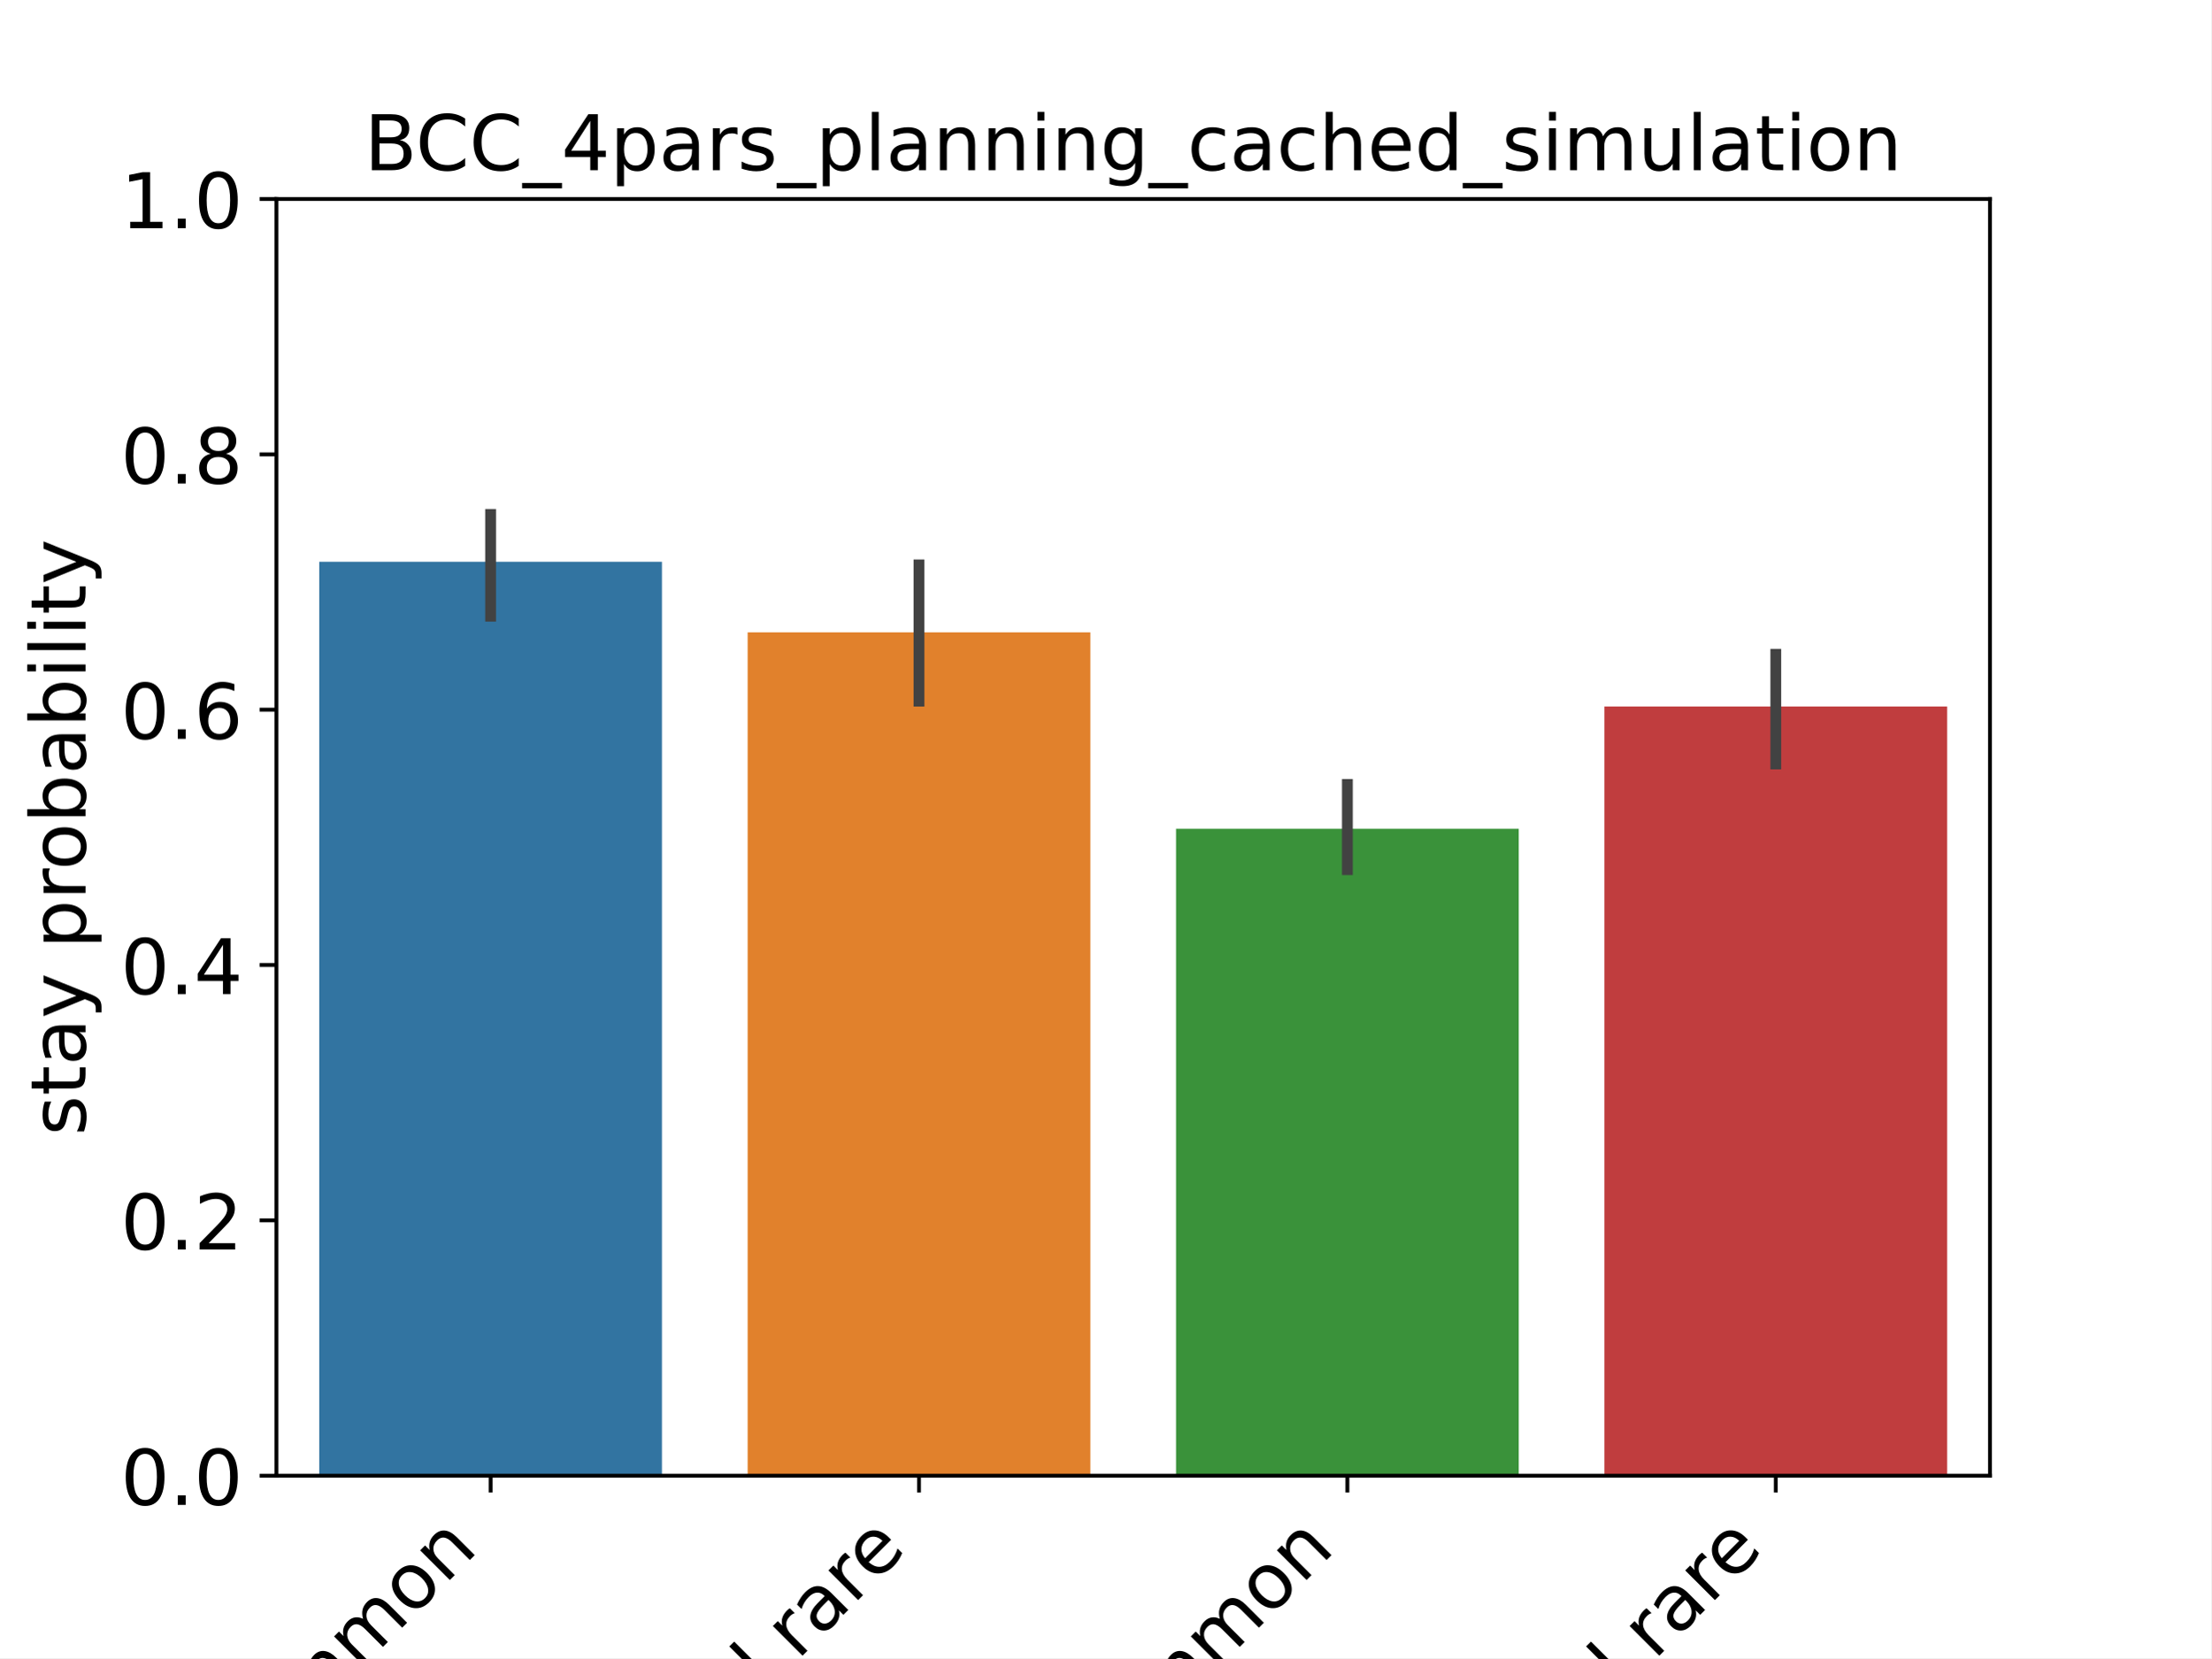
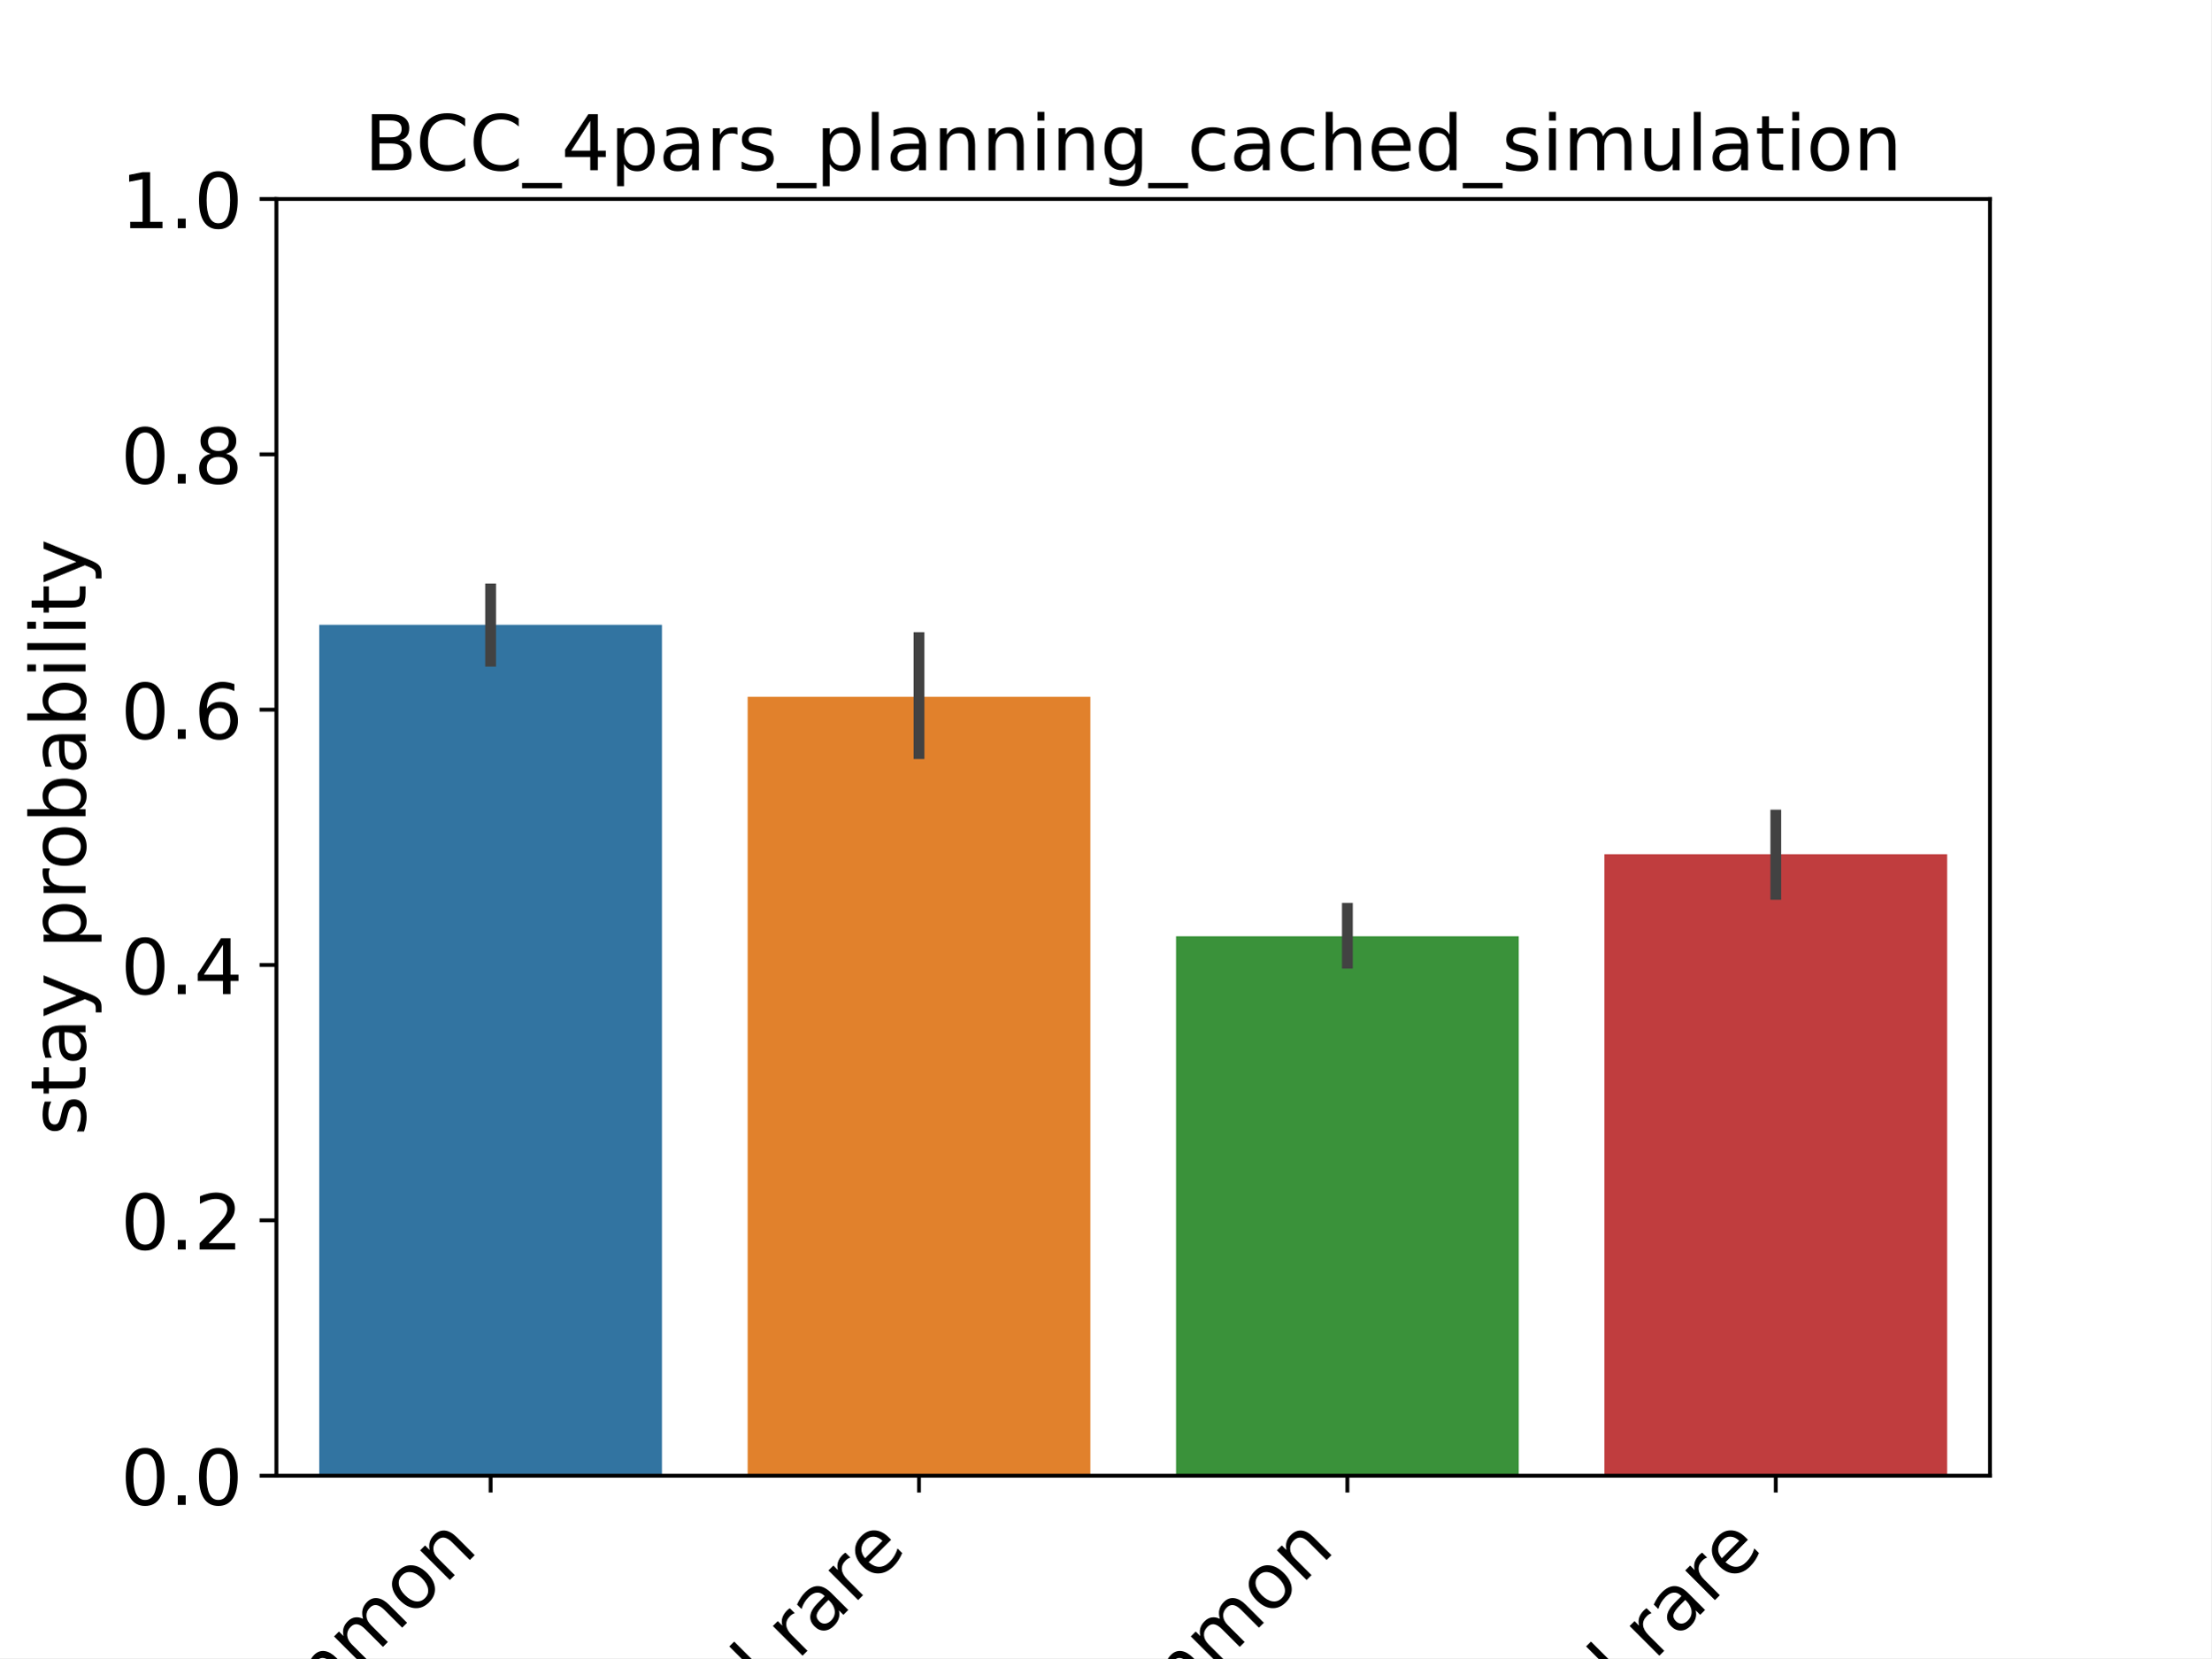
<svg xmlns="http://www.w3.org/2000/svg" xmlns:xlink="http://www.w3.org/1999/xlink" width="460.8pt" height="345.6pt" viewBox="0 0 460.8 345.6" version="1.1">
  <defs>
    <style type="text/css">*{stroke-linejoin: round; stroke-linecap: butt}</style>
  </defs>
  <g id="figure_1">
    <g id="patch_1">
      <path d="M 0 345.6  L 460.8 345.6  L 460.8 0  L 0 0  z " style="fill: #ffffff" />
    </g>
    <g id="axes_1">
      <g id="patch_2">
        <path d="M 57.6 307.584  L 414.72 307.584  L 414.72 41.472  L 57.6 41.472  z " style="fill: #ffffff" />
      </g>
      <g id="patch_3">
-         <path d="M 66.528 307.584  L 137.952 307.584  L 137.952 117.088  L 66.528 117.088  z " clip-path="url(#pdb14ebb538)" style="fill: #3274a1" />
+         <path d="M 66.528 307.584  L 137.952 307.584  L 137.952 130.233  L 66.528 130.233  z " clip-path="url(#p87d785d494)" style="fill: #3274a1" />
      </g>
      <g id="patch_4">
-         <path d="M 155.808 307.584  L 227.232 307.584  L 227.232 131.804  L 155.808 131.804  z " clip-path="url(#pdb14ebb538)" style="fill: #e1812c" />
+         <path d="M 155.808 307.584  L 227.232 307.584  L 227.232 145.236  L 155.808 145.236  z " clip-path="url(#p87d785d494)" style="fill: #e1812c" />
      </g>
      <g id="patch_5">
-         <path d="M 245.088 307.584  L 316.512 307.584  L 316.512 172.745  L 245.088 172.745  z " clip-path="url(#pdb14ebb538)" style="fill: #3a923a" />
+         <path d="M 245.088 307.584  L 316.512 307.584  L 316.512 195.143  L 245.088 195.143  z " clip-path="url(#p87d785d494)" style="fill: #3a923a" />
      </g>
      <g id="patch_6">
-         <path d="M 334.368 307.584  L 405.792 307.584  L 405.792 147.254  L 334.368 147.254  z " clip-path="url(#pdb14ebb538)" style="fill: #c03d3e" />
+         <path d="M 334.368 307.584  L 405.792 307.584  L 405.792 178.058  L 334.368 178.058  z " clip-path="url(#p87d785d494)" style="fill: #c03d3e" />
      </g>
      <g id="matplotlib.axis_1">
        <g id="xtick_1">
          <g id="line2d_1">
            <defs>
-               <path id="m484007872f" d="M 0 0  L 0 3.5  " style="stroke: #000000; stroke-width: 0.8" />
+               <path id="m602e0261da" d="M 0 0  L 0 3.5  " style="stroke: #000000; stroke-width: 0.8" />
            </defs>
            <g>
-               <use xlink:href="#m484007872f" x="102.24" y="307.584" style="stroke: #000000; stroke-width: 0.8" />
+               <use xlink:href="#m602e0261da" x="102.24" y="307.584" style="stroke: #000000; stroke-width: 0.8" />
            </g>
          </g>
          <g id="text_1">
            <g transform="translate(-6.307962 429.3757) rotate(-45) scale(0.16 -0.16)">
              <defs>
                <path id="DejaVuSans-72" d="M 2631 2963  Q 2534 3019 2420 3045  Q 2306 3072 2169 3072  Q 1681 3072 1420 2755  Q 1159 2438 1159 1844  L 1159 0  L 581 0  L 581 3500  L 1159 3500  L 1159 2956  Q 1341 3275 1631 3429  Q 1922 3584 2338 3584  Q 2397 3584 2469 3576  Q 2541 3569 2628 3553  L 2631 2963  z " transform="scale(0.015625)" />
                <path id="DejaVuSans-65" d="M 3597 1894  L 3597 1613  L 953 1613  Q 991 1019 1311 708  Q 1631 397 2203 397  Q 2534 397 2845 478  Q 3156 559 3463 722  L 3463 178  Q 3153 47 2828 -22  Q 2503 -91 2169 -91  Q 1331 -91 842 396  Q 353 884 353 1716  Q 353 2575 817 3079  Q 1281 3584 2069 3584  Q 2775 3584 3186 3129  Q 3597 2675 3597 1894  z M 3022 2063  Q 3016 2534 2758 2815  Q 2500 3097 2075 3097  Q 1594 3097 1305 2825  Q 1016 2553 972 2059  L 3022 2063  z " transform="scale(0.015625)" />
                <path id="DejaVuSans-77" d="M 269 3500  L 844 3500  L 1563 769  L 2278 3500  L 2956 3500  L 3675 769  L 4391 3500  L 4966 3500  L 4050 0  L 3372 0  L 2619 2869  L 1863 0  L 1184 0  L 269 3500  z " transform="scale(0.015625)" />
                <path id="DejaVuSans-61" d="M 2194 1759  Q 1497 1759 1228 1600  Q 959 1441 959 1056  Q 959 750 1161 570  Q 1363 391 1709 391  Q 2188 391 2477 730  Q 2766 1069 2766 1631  L 2766 1759  L 2194 1759  z M 3341 1997  L 3341 0  L 2766 0  L 2766 531  Q 2569 213 2275 61  Q 1981 -91 1556 -91  Q 1019 -91 701 211  Q 384 513 384 1019  Q 384 1609 779 1909  Q 1175 2209 1959 2209  L 2766 2209  L 2766 2266  Q 2766 2663 2505 2880  Q 2244 3097 1772 3097  Q 1472 3097 1187 3025  Q 903 2953 641 2809  L 641 3341  Q 956 3463 1253 3523  Q 1550 3584 1831 3584  Q 2591 3584 2966 3190  Q 3341 2797 3341 1997  z " transform="scale(0.015625)" />
                <path id="DejaVuSans-64" d="M 2906 2969  L 2906 4863  L 3481 4863  L 3481 0  L 2906 0  L 2906 525  Q 2725 213 2448 61  Q 2172 -91 1784 -91  Q 1150 -91 751 415  Q 353 922 353 1747  Q 353 2572 751 3078  Q 1150 3584 1784 3584  Q 2172 3584 2448 3432  Q 2725 3281 2906 2969  z M 947 1747  Q 947 1113 1208 752  Q 1469 391 1925 391  Q 2381 391 2643 752  Q 2906 1113 2906 1747  Q 2906 2381 2643 2742  Q 2381 3103 1925 3103  Q 1469 3103 1208 2742  Q 947 2381 947 1747  z " transform="scale(0.015625)" />
                <path id="DejaVuSans-20" transform="scale(0.015625)" />
                <path id="DejaVuSans-63" d="M 3122 3366  L 3122 2828  Q 2878 2963 2633 3030  Q 2388 3097 2138 3097  Q 1578 3097 1268 2742  Q 959 2388 959 1747  Q 959 1106 1268 751  Q 1578 397 2138 397  Q 2388 397 2633 464  Q 2878 531 3122 666  L 3122 134  Q 2881 22 2623 -34  Q 2366 -91 2075 -91  Q 1284 -91 818 406  Q 353 903 353 1747  Q 353 2603 823 3093  Q 1294 3584 2113 3584  Q 2378 3584 2631 3529  Q 2884 3475 3122 3366  z " transform="scale(0.015625)" />
                <path id="DejaVuSans-6f" d="M 1959 3097  Q 1497 3097 1228 2736  Q 959 2375 959 1747  Q 959 1119 1226 758  Q 1494 397 1959 397  Q 2419 397 2687 759  Q 2956 1122 2956 1747  Q 2956 2369 2687 2733  Q 2419 3097 1959 3097  z M 1959 3584  Q 2709 3584 3137 3096  Q 3566 2609 3566 1747  Q 3566 888 3137 398  Q 2709 -91 1959 -91  Q 1206 -91 779 398  Q 353 888 353 1747  Q 353 2609 779 3096  Q 1206 3584 1959 3584  z " transform="scale(0.015625)" />
                <path id="DejaVuSans-6d" d="M 3328 2828  Q 3544 3216 3844 3400  Q 4144 3584 4550 3584  Q 5097 3584 5394 3201  Q 5691 2819 5691 2113  L 5691 0  L 5113 0  L 5113 2094  Q 5113 2597 4934 2840  Q 4756 3084 4391 3084  Q 3944 3084 3684 2787  Q 3425 2491 3425 1978  L 3425 0  L 2847 0  L 2847 2094  Q 2847 2600 2669 2842  Q 2491 3084 2119 3084  Q 1678 3084 1418 2786  Q 1159 2488 1159 1978  L 1159 0  L 581 0  L 581 3500  L 1159 3500  L 1159 2956  Q 1356 3278 1631 3431  Q 1906 3584 2284 3584  Q 2666 3584 2933 3390  Q 3200 3197 3328 2828  z " transform="scale(0.015625)" />
                <path id="DejaVuSans-6e" d="M 3513 2113  L 3513 0  L 2938 0  L 2938 2094  Q 2938 2591 2744 2837  Q 2550 3084 2163 3084  Q 1697 3084 1428 2787  Q 1159 2491 1159 1978  L 1159 0  L 581 0  L 581 3500  L 1159 3500  L 1159 2956  Q 1366 3272 1645 3428  Q 1925 3584 2291 3584  Q 2894 3584 3203 3211  Q 3513 2838 3513 2113  z " transform="scale(0.015625)" />
              </defs>
              <use xlink:href="#DejaVuSans-72" />
              <use xlink:href="#DejaVuSans-65" transform="translate(38.86328 0)" />
              <use xlink:href="#DejaVuSans-77" transform="translate(100.3867 0)" />
              <use xlink:href="#DejaVuSans-61" transform="translate(182.1738 0)" />
              <use xlink:href="#DejaVuSans-72" transform="translate(243.4531 0)" />
              <use xlink:href="#DejaVuSans-64" transform="translate(282.8164 0)" />
              <use xlink:href="#DejaVuSans-65" transform="translate(346.293 0)" />
              <use xlink:href="#DejaVuSans-64" transform="translate(407.8164 0)" />
              <use xlink:href="#DejaVuSans-20" transform="translate(471.293 0)" />
              <use xlink:href="#DejaVuSans-63" transform="translate(503.0801 0)" />
              <use xlink:href="#DejaVuSans-6f" transform="translate(558.0605 0)" />
              <use xlink:href="#DejaVuSans-6d" transform="translate(619.2422 0)" />
              <use xlink:href="#DejaVuSans-6d" transform="translate(716.6543 0)" />
              <use xlink:href="#DejaVuSans-6f" transform="translate(814.0664 0)" />
              <use xlink:href="#DejaVuSans-6e" transform="translate(875.248 0)" />
            </g>
          </g>
        </g>
        <g id="xtick_2">
          <g id="line2d_2">
            <g>
-               <use xlink:href="#m484007872f" x="191.52" y="307.584" style="stroke: #000000; stroke-width: 0.8" />
+               <use xlink:href="#m602e0261da" x="191.52" y="307.584" style="stroke: #000000; stroke-width: 0.8" />
            </g>
          </g>
          <g id="text_2">
            <g transform="translate(109.3065 403.0413) rotate(-45) scale(0.16 -0.16)">
              <use xlink:href="#DejaVuSans-72" />
              <use xlink:href="#DejaVuSans-65" transform="translate(38.86328 0)" />
              <use xlink:href="#DejaVuSans-77" transform="translate(100.3867 0)" />
              <use xlink:href="#DejaVuSans-61" transform="translate(182.1738 0)" />
              <use xlink:href="#DejaVuSans-72" transform="translate(243.4531 0)" />
              <use xlink:href="#DejaVuSans-64" transform="translate(282.8164 0)" />
              <use xlink:href="#DejaVuSans-65" transform="translate(346.293 0)" />
              <use xlink:href="#DejaVuSans-64" transform="translate(407.8164 0)" />
              <use xlink:href="#DejaVuSans-20" transform="translate(471.293 0)" />
              <use xlink:href="#DejaVuSans-72" transform="translate(503.0801 0)" />
              <use xlink:href="#DejaVuSans-61" transform="translate(544.1934 0)" />
              <use xlink:href="#DejaVuSans-72" transform="translate(605.4727 0)" />
              <use xlink:href="#DejaVuSans-65" transform="translate(644.3359 0)" />
            </g>
          </g>
        </g>
        <g id="xtick_3">
          <g id="line2d_3">
            <g>
-               <use xlink:href="#m484007872f" x="280.8" y="307.584" style="stroke: #000000; stroke-width: 0.8" />
+               <use xlink:href="#m602e0261da" x="280.8" y="307.584" style="stroke: #000000; stroke-width: 0.8" />
            </g>
          </g>
          <g id="text_3">
            <g transform="translate(157.9119 443.7158) rotate(-45) scale(0.16 -0.16)">
              <defs>
                <path id="DejaVuSans-75" d="M 544 1381  L 544 3500  L 1119 3500  L 1119 1403  Q 1119 906 1312 657  Q 1506 409 1894 409  Q 2359 409 2629 706  Q 2900 1003 2900 1516  L 2900 3500  L 3475 3500  L 3475 0  L 2900 0  L 2900 538  Q 2691 219 2414 64  Q 2138 -91 1772 -91  Q 1169 -91 856 284  Q 544 659 544 1381  z M 1991 3584  L 1991 3584  z " transform="scale(0.015625)" />
              </defs>
              <use xlink:href="#DejaVuSans-75" />
              <use xlink:href="#DejaVuSans-6e" transform="translate(63.37891 0)" />
              <use xlink:href="#DejaVuSans-72" transform="translate(126.7578 0)" />
              <use xlink:href="#DejaVuSans-65" transform="translate(165.6211 0)" />
              <use xlink:href="#DejaVuSans-77" transform="translate(227.1445 0)" />
              <use xlink:href="#DejaVuSans-61" transform="translate(308.9316 0)" />
              <use xlink:href="#DejaVuSans-72" transform="translate(370.2109 0)" />
              <use xlink:href="#DejaVuSans-64" transform="translate(409.5742 0)" />
              <use xlink:href="#DejaVuSans-65" transform="translate(473.0508 0)" />
              <use xlink:href="#DejaVuSans-64" transform="translate(534.5742 0)" />
              <use xlink:href="#DejaVuSans-20" transform="translate(598.0508 0)" />
              <use xlink:href="#DejaVuSans-63" transform="translate(629.8379 0)" />
              <use xlink:href="#DejaVuSans-6f" transform="translate(684.8184 0)" />
              <use xlink:href="#DejaVuSans-6d" transform="translate(746 0)" />
              <use xlink:href="#DejaVuSans-6d" transform="translate(843.4121 0)" />
              <use xlink:href="#DejaVuSans-6f" transform="translate(940.8242 0)" />
              <use xlink:href="#DejaVuSans-6e" transform="translate(1002.006 0)" />
            </g>
          </g>
        </g>
        <g id="xtick_4">
          <g id="line2d_4">
            <g>
-               <use xlink:href="#m484007872f" x="370.08" y="307.584" style="stroke: #000000; stroke-width: 0.8" />
+               <use xlink:href="#m602e0261da" x="370.08" y="307.584" style="stroke: #000000; stroke-width: 0.8" />
            </g>
          </g>
          <g id="text_4">
            <g transform="translate(273.5263 417.3814) rotate(-45) scale(0.16 -0.16)">
              <use xlink:href="#DejaVuSans-75" />
              <use xlink:href="#DejaVuSans-6e" transform="translate(63.37891 0)" />
              <use xlink:href="#DejaVuSans-72" transform="translate(126.7578 0)" />
              <use xlink:href="#DejaVuSans-65" transform="translate(165.6211 0)" />
              <use xlink:href="#DejaVuSans-77" transform="translate(227.1445 0)" />
              <use xlink:href="#DejaVuSans-61" transform="translate(308.9316 0)" />
              <use xlink:href="#DejaVuSans-72" transform="translate(370.2109 0)" />
              <use xlink:href="#DejaVuSans-64" transform="translate(409.5742 0)" />
              <use xlink:href="#DejaVuSans-65" transform="translate(473.0508 0)" />
              <use xlink:href="#DejaVuSans-64" transform="translate(534.5742 0)" />
              <use xlink:href="#DejaVuSans-20" transform="translate(598.0508 0)" />
              <use xlink:href="#DejaVuSans-72" transform="translate(629.8379 0)" />
              <use xlink:href="#DejaVuSans-61" transform="translate(670.9512 0)" />
              <use xlink:href="#DejaVuSans-72" transform="translate(732.2305 0)" />
              <use xlink:href="#DejaVuSans-65" transform="translate(771.0938 0)" />
            </g>
          </g>
        </g>
      </g>
      <g id="matplotlib.axis_2">
        <g id="ytick_1">
          <g id="line2d_5">
            <defs>
-               <path id="m803e7b324e" d="M 0 0  L -3.5 0  " style="stroke: #000000; stroke-width: 0.8" />
+               <path id="medc2de0641" d="M 0 0  L -3.5 0  " style="stroke: #000000; stroke-width: 0.8" />
            </defs>
            <g>
-               <use xlink:href="#m803e7b324e" x="57.6" y="307.584" style="stroke: #000000; stroke-width: 0.8" />
+               <use xlink:href="#medc2de0641" x="57.6" y="307.584" style="stroke: #000000; stroke-width: 0.8" />
            </g>
          </g>
          <g id="text_5">
            <g transform="translate(25.155 313.6628) scale(0.16 -0.16)">
              <defs>
                <path id="DejaVuSans-30" d="M 2034 4250  Q 1547 4250 1301 3770  Q 1056 3291 1056 2328  Q 1056 1369 1301 889  Q 1547 409 2034 409  Q 2525 409 2770 889  Q 3016 1369 3016 2328  Q 3016 3291 2770 3770  Q 2525 4250 2034 4250  z M 2034 4750  Q 2819 4750 3233 4129  Q 3647 3509 3647 2328  Q 3647 1150 3233 529  Q 2819 -91 2034 -91  Q 1250 -91 836 529  Q 422 1150 422 2328  Q 422 3509 836 4129  Q 1250 4750 2034 4750  z " transform="scale(0.015625)" />
                <path id="DejaVuSans-2e" d="M 684 794  L 1344 794  L 1344 0  L 684 0  L 684 794  z " transform="scale(0.015625)" />
              </defs>
              <use xlink:href="#DejaVuSans-30" />
              <use xlink:href="#DejaVuSans-2e" transform="translate(63.62305 0)" />
              <use xlink:href="#DejaVuSans-30" transform="translate(95.41016 0)" />
            </g>
          </g>
        </g>
        <g id="ytick_2">
          <g id="line2d_6">
            <g>
-               <use xlink:href="#m803e7b324e" x="57.6" y="254.362" style="stroke: #000000; stroke-width: 0.8" />
+               <use xlink:href="#medc2de0641" x="57.6" y="254.362" style="stroke: #000000; stroke-width: 0.8" />
            </g>
          </g>
          <g id="text_6">
            <g transform="translate(25.155 260.4403) scale(0.16 -0.16)">
              <defs>
                <path id="DejaVuSans-32" d="M 1228 531  L 3431 531  L 3431 0  L 469 0  L 469 531  Q 828 903 1448 1529  Q 2069 2156 2228 2338  Q 2531 2678 2651 2914  Q 2772 3150 2772 3378  Q 2772 3750 2511 3984  Q 2250 4219 1831 4219  Q 1534 4219 1204 4116  Q 875 4013 500 3803  L 500 4441  Q 881 4594 1212 4672  Q 1544 4750 1819 4750  Q 2544 4750 2975 4387  Q 3406 4025 3406 3419  Q 3406 3131 3298 2873  Q 3191 2616 2906 2266  Q 2828 2175 2409 1742  Q 1991 1309 1228 531  z " transform="scale(0.015625)" />
              </defs>
              <use xlink:href="#DejaVuSans-30" />
              <use xlink:href="#DejaVuSans-2e" transform="translate(63.62305 0)" />
              <use xlink:href="#DejaVuSans-32" transform="translate(95.41016 0)" />
            </g>
          </g>
        </g>
        <g id="ytick_3">
          <g id="line2d_7">
            <g>
-               <use xlink:href="#m803e7b324e" x="57.6" y="201.139" style="stroke: #000000; stroke-width: 0.8" />
+               <use xlink:href="#medc2de0641" x="57.6" y="201.139" style="stroke: #000000; stroke-width: 0.8" />
            </g>
          </g>
          <g id="text_7">
            <g transform="translate(25.155 207.2179) scale(0.16 -0.16)">
              <defs>
                <path id="DejaVuSans-34" d="M 2419 4116  L 825 1625  L 2419 1625  L 2419 4116  z M 2253 4666  L 3047 4666  L 3047 1625  L 3713 1625  L 3713 1100  L 3047 1100  L 3047 0  L 2419 0  L 2419 1100  L 313 1100  L 313 1709  L 2253 4666  z " transform="scale(0.015625)" />
              </defs>
              <use xlink:href="#DejaVuSans-30" />
              <use xlink:href="#DejaVuSans-2e" transform="translate(63.62305 0)" />
              <use xlink:href="#DejaVuSans-34" transform="translate(95.41016 0)" />
            </g>
          </g>
        </g>
        <g id="ytick_4">
          <g id="line2d_8">
            <g>
-               <use xlink:href="#m803e7b324e" x="57.6" y="147.917" style="stroke: #000000; stroke-width: 0.8" />
+               <use xlink:href="#medc2de0641" x="57.6" y="147.917" style="stroke: #000000; stroke-width: 0.8" />
            </g>
          </g>
          <g id="text_8">
            <g transform="translate(25.155 153.9955) scale(0.16 -0.16)">
              <defs>
                <path id="DejaVuSans-36" d="M 2113 2584  Q 1688 2584 1439 2293  Q 1191 2003 1191 1497  Q 1191 994 1439 701  Q 1688 409 2113 409  Q 2538 409 2786 701  Q 3034 994 3034 1497  Q 3034 2003 2786 2293  Q 2538 2584 2113 2584  z M 3366 4563  L 3366 3988  Q 3128 4100 2886 4159  Q 2644 4219 2406 4219  Q 1781 4219 1451 3797  Q 1122 3375 1075 2522  Q 1259 2794 1537 2939  Q 1816 3084 2150 3084  Q 2853 3084 3261 2657  Q 3669 2231 3669 1497  Q 3669 778 3244 343  Q 2819 -91 2113 -91  Q 1303 -91 875 529  Q 447 1150 447 2328  Q 447 3434 972 4092  Q 1497 4750 2381 4750  Q 2619 4750 2861 4703  Q 3103 4656 3366 4563  z " transform="scale(0.015625)" />
              </defs>
              <use xlink:href="#DejaVuSans-30" />
              <use xlink:href="#DejaVuSans-2e" transform="translate(63.62305 0)" />
              <use xlink:href="#DejaVuSans-36" transform="translate(95.41016 0)" />
            </g>
          </g>
        </g>
        <g id="ytick_5">
          <g id="line2d_9">
            <g>
-               <use xlink:href="#m803e7b324e" x="57.6" y="94.694" style="stroke: #000000; stroke-width: 0.8" />
+               <use xlink:href="#medc2de0641" x="57.6" y="94.694" style="stroke: #000000; stroke-width: 0.8" />
            </g>
          </g>
          <g id="text_9">
            <g transform="translate(25.155 100.7731) scale(0.16 -0.16)">
              <defs>
                <path id="DejaVuSans-38" d="M 2034 2216  Q 1584 2216 1326 1975  Q 1069 1734 1069 1313  Q 1069 891 1326 650  Q 1584 409 2034 409  Q 2484 409 2743 651  Q 3003 894 3003 1313  Q 3003 1734 2745 1975  Q 2488 2216 2034 2216  z M 1403 2484  Q 997 2584 770 2862  Q 544 3141 544 3541  Q 544 4100 942 4425  Q 1341 4750 2034 4750  Q 2731 4750 3128 4425  Q 3525 4100 3525 3541  Q 3525 3141 3298 2862  Q 3072 2584 2669 2484  Q 3125 2378 3379 2068  Q 3634 1759 3634 1313  Q 3634 634 3220 271  Q 2806 -91 2034 -91  Q 1263 -91 848 271  Q 434 634 434 1313  Q 434 1759 690 2068  Q 947 2378 1403 2484  z M 1172 3481  Q 1172 3119 1398 2916  Q 1625 2713 2034 2713  Q 2441 2713 2670 2916  Q 2900 3119 2900 3481  Q 2900 3844 2670 4047  Q 2441 4250 2034 4250  Q 1625 4250 1398 4047  Q 1172 3844 1172 3481  z " transform="scale(0.015625)" />
              </defs>
              <use xlink:href="#DejaVuSans-30" />
              <use xlink:href="#DejaVuSans-2e" transform="translate(63.62305 0)" />
              <use xlink:href="#DejaVuSans-38" transform="translate(95.41016 0)" />
            </g>
          </g>
        </g>
        <g id="ytick_6">
          <g id="line2d_10">
            <g>
-               <use xlink:href="#m803e7b324e" x="57.6" y="41.472" style="stroke: #000000; stroke-width: 0.8" />
+               <use xlink:href="#medc2de0641" x="57.6" y="41.472" style="stroke: #000000; stroke-width: 0.8" />
            </g>
          </g>
          <g id="text_10">
            <g transform="translate(25.155 47.55075) scale(0.16 -0.16)">
              <defs>
                <path id="DejaVuSans-31" d="M 794 531  L 1825 531  L 1825 4091  L 703 3866  L 703 4441  L 1819 4666  L 2450 4666  L 2450 531  L 3481 531  L 3481 0  L 794 0  L 794 531  z " transform="scale(0.015625)" />
              </defs>
              <use xlink:href="#DejaVuSans-31" />
              <use xlink:href="#DejaVuSans-2e" transform="translate(63.62305 0)" />
              <use xlink:href="#DejaVuSans-30" transform="translate(95.41016 0)" />
            </g>
          </g>
        </g>
        <g id="text_11">
          <g transform="translate(17.8275 236.693) rotate(-90) scale(0.16 -0.16)">
            <defs>
              <path id="DejaVuSans-73" d="M 2834 3397  L 2834 2853  Q 2591 2978 2328 3040  Q 2066 3103 1784 3103  Q 1356 3103 1142 2972  Q 928 2841 928 2578  Q 928 2378 1081 2264  Q 1234 2150 1697 2047  L 1894 2003  Q 2506 1872 2764 1633  Q 3022 1394 3022 966  Q 3022 478 2636 193  Q 2250 -91 1575 -91  Q 1294 -91 989 -36  Q 684 19 347 128  L 347 722  Q 666 556 975 473  Q 1284 391 1588 391  Q 1994 391 2212 530  Q 2431 669 2431 922  Q 2431 1156 2273 1281  Q 2116 1406 1581 1522  L 1381 1569  Q 847 1681 609 1914  Q 372 2147 372 2553  Q 372 3047 722 3315  Q 1072 3584 1716 3584  Q 2034 3584 2315 3537  Q 2597 3491 2834 3397  z " transform="scale(0.015625)" />
              <path id="DejaVuSans-74" d="M 1172 4494  L 1172 3500  L 2356 3500  L 2356 3053  L 1172 3053  L 1172 1153  Q 1172 725 1289 603  Q 1406 481 1766 481  L 2356 481  L 2356 0  L 1766 0  Q 1100 0 847 248  Q 594 497 594 1153  L 594 3053  L 172 3053  L 172 3500  L 594 3500  L 594 4494  L 1172 4494  z " transform="scale(0.015625)" />
              <path id="DejaVuSans-79" d="M 2059 -325  Q 1816 -950 1584 -1140  Q 1353 -1331 966 -1331  L 506 -1331  L 506 -850  L 844 -850  Q 1081 -850 1212 -737  Q 1344 -625 1503 -206  L 1606 56  L 191 3500  L 800 3500  L 1894 763  L 2988 3500  L 3597 3500  L 2059 -325  z " transform="scale(0.015625)" />
              <path id="DejaVuSans-70" d="M 1159 525  L 1159 -1331  L 581 -1331  L 581 3500  L 1159 3500  L 1159 2969  Q 1341 3281 1617 3432  Q 1894 3584 2278 3584  Q 2916 3584 3314 3078  Q 3713 2572 3713 1747  Q 3713 922 3314 415  Q 2916 -91 2278 -91  Q 1894 -91 1617 61  Q 1341 213 1159 525  z M 3116 1747  Q 3116 2381 2855 2742  Q 2594 3103 2138 3103  Q 1681 3103 1420 2742  Q 1159 2381 1159 1747  Q 1159 1113 1420 752  Q 1681 391 2138 391  Q 2594 391 2855 752  Q 3116 1113 3116 1747  z " transform="scale(0.015625)" />
              <path id="DejaVuSans-62" d="M 3116 1747  Q 3116 2381 2855 2742  Q 2594 3103 2138 3103  Q 1681 3103 1420 2742  Q 1159 2381 1159 1747  Q 1159 1113 1420 752  Q 1681 391 2138 391  Q 2594 391 2855 752  Q 3116 1113 3116 1747  z M 1159 2969  Q 1341 3281 1617 3432  Q 1894 3584 2278 3584  Q 2916 3584 3314 3078  Q 3713 2572 3713 1747  Q 3713 922 3314 415  Q 2916 -91 2278 -91  Q 1894 -91 1617 61  Q 1341 213 1159 525  L 1159 0  L 581 0  L 581 4863  L 1159 4863  L 1159 2969  z " transform="scale(0.015625)" />
              <path id="DejaVuSans-69" d="M 603 3500  L 1178 3500  L 1178 0  L 603 0  L 603 3500  z M 603 4863  L 1178 4863  L 1178 4134  L 603 4134  L 603 4863  z " transform="scale(0.015625)" />
              <path id="DejaVuSans-6c" d="M 603 4863  L 1178 4863  L 1178 0  L 603 0  L 603 4863  z " transform="scale(0.015625)" />
            </defs>
            <use xlink:href="#DejaVuSans-73" />
            <use xlink:href="#DejaVuSans-74" transform="translate(52.09961 0)" />
            <use xlink:href="#DejaVuSans-61" transform="translate(91.30859 0)" />
            <use xlink:href="#DejaVuSans-79" transform="translate(152.5879 0)" />
            <use xlink:href="#DejaVuSans-20" transform="translate(211.7676 0)" />
            <use xlink:href="#DejaVuSans-70" transform="translate(243.5547 0)" />
            <use xlink:href="#DejaVuSans-72" transform="translate(307.0312 0)" />
            <use xlink:href="#DejaVuSans-6f" transform="translate(345.8945 0)" />
            <use xlink:href="#DejaVuSans-62" transform="translate(407.0762 0)" />
            <use xlink:href="#DejaVuSans-61" transform="translate(470.5527 0)" />
            <use xlink:href="#DejaVuSans-62" transform="translate(531.832 0)" />
            <use xlink:href="#DejaVuSans-69" transform="translate(595.3086 0)" />
            <use xlink:href="#DejaVuSans-6c" transform="translate(623.0918 0)" />
            <use xlink:href="#DejaVuSans-69" transform="translate(650.875 0)" />
            <use xlink:href="#DejaVuSans-74" transform="translate(678.6582 0)" />
            <use xlink:href="#DejaVuSans-79" transform="translate(717.8672 0)" />
          </g>
        </g>
      </g>
      <g id="line2d_11">
-         <path d="M 102.24 128.438  L 102.24 107.217  " clip-path="url(#pdb14ebb538)" style="fill: none; stroke: #424242; stroke-width: 2.25; stroke-linecap: square" />
+         <path d="M 102.24 137.81  L 102.24 122.755  " clip-path="url(#p87d785d494)" style="fill: none; stroke: #424242; stroke-width: 2.25; stroke-linecap: square" />
      </g>
      <g id="line2d_12">
-         <path d="M 191.52 146.15  L 191.52 117.741  " clip-path="url(#pdb14ebb538)" style="fill: none; stroke: #424242; stroke-width: 2.25; stroke-linecap: square" />
+         <path d="M 191.52 157.087  L 191.52 132.886  " clip-path="url(#p87d785d494)" style="fill: none; stroke: #424242; stroke-width: 2.25; stroke-linecap: square" />
      </g>
      <g id="line2d_13">
-         <path d="M 280.8 181.267  L 280.8 163.504  " clip-path="url(#pdb14ebb538)" style="fill: none; stroke: #424242; stroke-width: 2.25; stroke-linecap: square" />
+         <path d="M 280.8 200.757  L 280.8 189.324  " clip-path="url(#p87d785d494)" style="fill: none; stroke: #424242; stroke-width: 2.25; stroke-linecap: square" />
      </g>
      <g id="line2d_14">
-         <path d="M 370.08 159.236  L 370.08 136.372  " clip-path="url(#pdb14ebb538)" style="fill: none; stroke: #424242; stroke-width: 2.25; stroke-linecap: square" />
+         <path d="M 370.08 186.407  L 370.08 169.889  " clip-path="url(#p87d785d494)" style="fill: none; stroke: #424242; stroke-width: 2.25; stroke-linecap: square" />
      </g>
      <g id="patch_7">
        <path d="M 57.6 307.584  L 57.6 41.472  " style="fill: none; stroke: #000000; stroke-width: 0.8; stroke-linejoin: miter; stroke-linecap: square" />
      </g>
      <g id="patch_8">
        <path d="M 414.72 307.584  L 414.72 41.472  " style="fill: none; stroke: #000000; stroke-width: 0.8; stroke-linejoin: miter; stroke-linecap: square" />
      </g>
      <g id="patch_9">
        <path d="M 57.6 307.584  L 414.72 307.584  " style="fill: none; stroke: #000000; stroke-width: 0.8; stroke-linejoin: miter; stroke-linecap: square" />
      </g>
      <g id="patch_10">
        <path d="M 57.6 41.472  L 414.72 41.472  " style="fill: none; stroke: #000000; stroke-width: 0.8; stroke-linejoin: miter; stroke-linecap: square" />
      </g>
      <g id="text_12">
        <g transform="translate(75.92375 35.472) scale(0.16 -0.16)">
          <defs>
            <path id="DejaVuSans-42" d="M 1259 2228  L 1259 519  L 2272 519  Q 2781 519 3026 730  Q 3272 941 3272 1375  Q 3272 1813 3026 2020  Q 2781 2228 2272 2228  L 1259 2228  z M 1259 4147  L 1259 2741  L 2194 2741  Q 2656 2741 2882 2914  Q 3109 3088 3109 3444  Q 3109 3797 2882 3972  Q 2656 4147 2194 4147  L 1259 4147  z M 628 4666  L 2241 4666  Q 2963 4666 3353 4366  Q 3744 4066 3744 3513  Q 3744 3084 3544 2831  Q 3344 2578 2956 2516  Q 3422 2416 3680 2098  Q 3938 1781 3938 1306  Q 3938 681 3513 340  Q 3088 0 2303 0  L 628 0  L 628 4666  z " transform="scale(0.015625)" />
            <path id="DejaVuSans-43" d="M 4122 4306  L 4122 3641  Q 3803 3938 3442 4084  Q 3081 4231 2675 4231  Q 1875 4231 1450 3742  Q 1025 3253 1025 2328  Q 1025 1406 1450 917  Q 1875 428 2675 428  Q 3081 428 3442 575  Q 3803 722 4122 1019  L 4122 359  Q 3791 134 3420 21  Q 3050 -91 2638 -91  Q 1578 -91 968 557  Q 359 1206 359 2328  Q 359 3453 968 4101  Q 1578 4750 2638 4750  Q 3056 4750 3426 4639  Q 3797 4528 4122 4306  z " transform="scale(0.015625)" />
            <path id="DejaVuSans-5f" d="M 3263 -1063  L 3263 -1509  L -63 -1509  L -63 -1063  L 3263 -1063  z " transform="scale(0.015625)" />
            <path id="DejaVuSans-67" d="M 2906 1791  Q 2906 2416 2648 2759  Q 2391 3103 1925 3103  Q 1463 3103 1205 2759  Q 947 2416 947 1791  Q 947 1169 1205 825  Q 1463 481 1925 481  Q 2391 481 2648 825  Q 2906 1169 2906 1791  z M 3481 434  Q 3481 -459 3084 -895  Q 2688 -1331 1869 -1331  Q 1566 -1331 1297 -1286  Q 1028 -1241 775 -1147  L 775 -588  Q 1028 -725 1275 -790  Q 1522 -856 1778 -856  Q 2344 -856 2625 -561  Q 2906 -266 2906 331  L 2906 616  Q 2728 306 2450 153  Q 2172 0 1784 0  Q 1141 0 747 490  Q 353 981 353 1791  Q 353 2603 747 3093  Q 1141 3584 1784 3584  Q 2172 3584 2450 3431  Q 2728 3278 2906 2969  L 2906 3500  L 3481 3500  L 3481 434  z " transform="scale(0.015625)" />
            <path id="DejaVuSans-68" d="M 3513 2113  L 3513 0  L 2938 0  L 2938 2094  Q 2938 2591 2744 2837  Q 2550 3084 2163 3084  Q 1697 3084 1428 2787  Q 1159 2491 1159 1978  L 1159 0  L 581 0  L 581 4863  L 1159 4863  L 1159 2956  Q 1366 3272 1645 3428  Q 1925 3584 2291 3584  Q 2894 3584 3203 3211  Q 3513 2838 3513 2113  z " transform="scale(0.015625)" />
          </defs>
          <use xlink:href="#DejaVuSans-42" />
          <use xlink:href="#DejaVuSans-43" transform="translate(66.85352 0)" />
          <use xlink:href="#DejaVuSans-43" transform="translate(136.6777 0)" />
          <use xlink:href="#DejaVuSans-5f" transform="translate(206.502 0)" />
          <use xlink:href="#DejaVuSans-34" transform="translate(256.502 0)" />
          <use xlink:href="#DejaVuSans-70" transform="translate(320.125 0)" />
          <use xlink:href="#DejaVuSans-61" transform="translate(383.6016 0)" />
          <use xlink:href="#DejaVuSans-72" transform="translate(444.8809 0)" />
          <use xlink:href="#DejaVuSans-73" transform="translate(485.9941 0)" />
          <use xlink:href="#DejaVuSans-5f" transform="translate(538.0938 0)" />
          <use xlink:href="#DejaVuSans-70" transform="translate(588.0938 0)" />
          <use xlink:href="#DejaVuSans-6c" transform="translate(651.5703 0)" />
          <use xlink:href="#DejaVuSans-61" transform="translate(679.3535 0)" />
          <use xlink:href="#DejaVuSans-6e" transform="translate(740.6328 0)" />
          <use xlink:href="#DejaVuSans-6e" transform="translate(804.0117 0)" />
          <use xlink:href="#DejaVuSans-69" transform="translate(867.3906 0)" />
          <use xlink:href="#DejaVuSans-6e" transform="translate(895.1738 0)" />
          <use xlink:href="#DejaVuSans-67" transform="translate(958.5527 0)" />
          <use xlink:href="#DejaVuSans-5f" transform="translate(1022.029 0)" />
          <use xlink:href="#DejaVuSans-63" transform="translate(1072.029 0)" />
          <use xlink:href="#DejaVuSans-61" transform="translate(1127.01 0)" />
          <use xlink:href="#DejaVuSans-63" transform="translate(1188.289 0)" />
          <use xlink:href="#DejaVuSans-68" transform="translate(1243.27 0)" />
          <use xlink:href="#DejaVuSans-65" transform="translate(1306.648 0)" />
          <use xlink:href="#DejaVuSans-64" transform="translate(1368.172 0)" />
          <use xlink:href="#DejaVuSans-5f" transform="translate(1431.648 0)" />
          <use xlink:href="#DejaVuSans-73" transform="translate(1481.648 0)" />
          <use xlink:href="#DejaVuSans-69" transform="translate(1533.748 0)" />
          <use xlink:href="#DejaVuSans-6d" transform="translate(1561.531 0)" />
          <use xlink:href="#DejaVuSans-75" transform="translate(1658.943 0)" />
          <use xlink:href="#DejaVuSans-6c" transform="translate(1722.322 0)" />
          <use xlink:href="#DejaVuSans-61" transform="translate(1750.105 0)" />
          <use xlink:href="#DejaVuSans-74" transform="translate(1811.385 0)" />
          <use xlink:href="#DejaVuSans-69" transform="translate(1850.594 0)" />
          <use xlink:href="#DejaVuSans-6f" transform="translate(1878.377 0)" />
          <use xlink:href="#DejaVuSans-6e" transform="translate(1939.559 0)" />
        </g>
      </g>
    </g>
  </g>
  <defs>
-     <clipPath id="pdb14ebb538">
+     <clipPath id="p87d785d494">
      <rect x="57.6" y="41.472" width="357.12" height="266.112" />
    </clipPath>
  </defs>
</svg>
